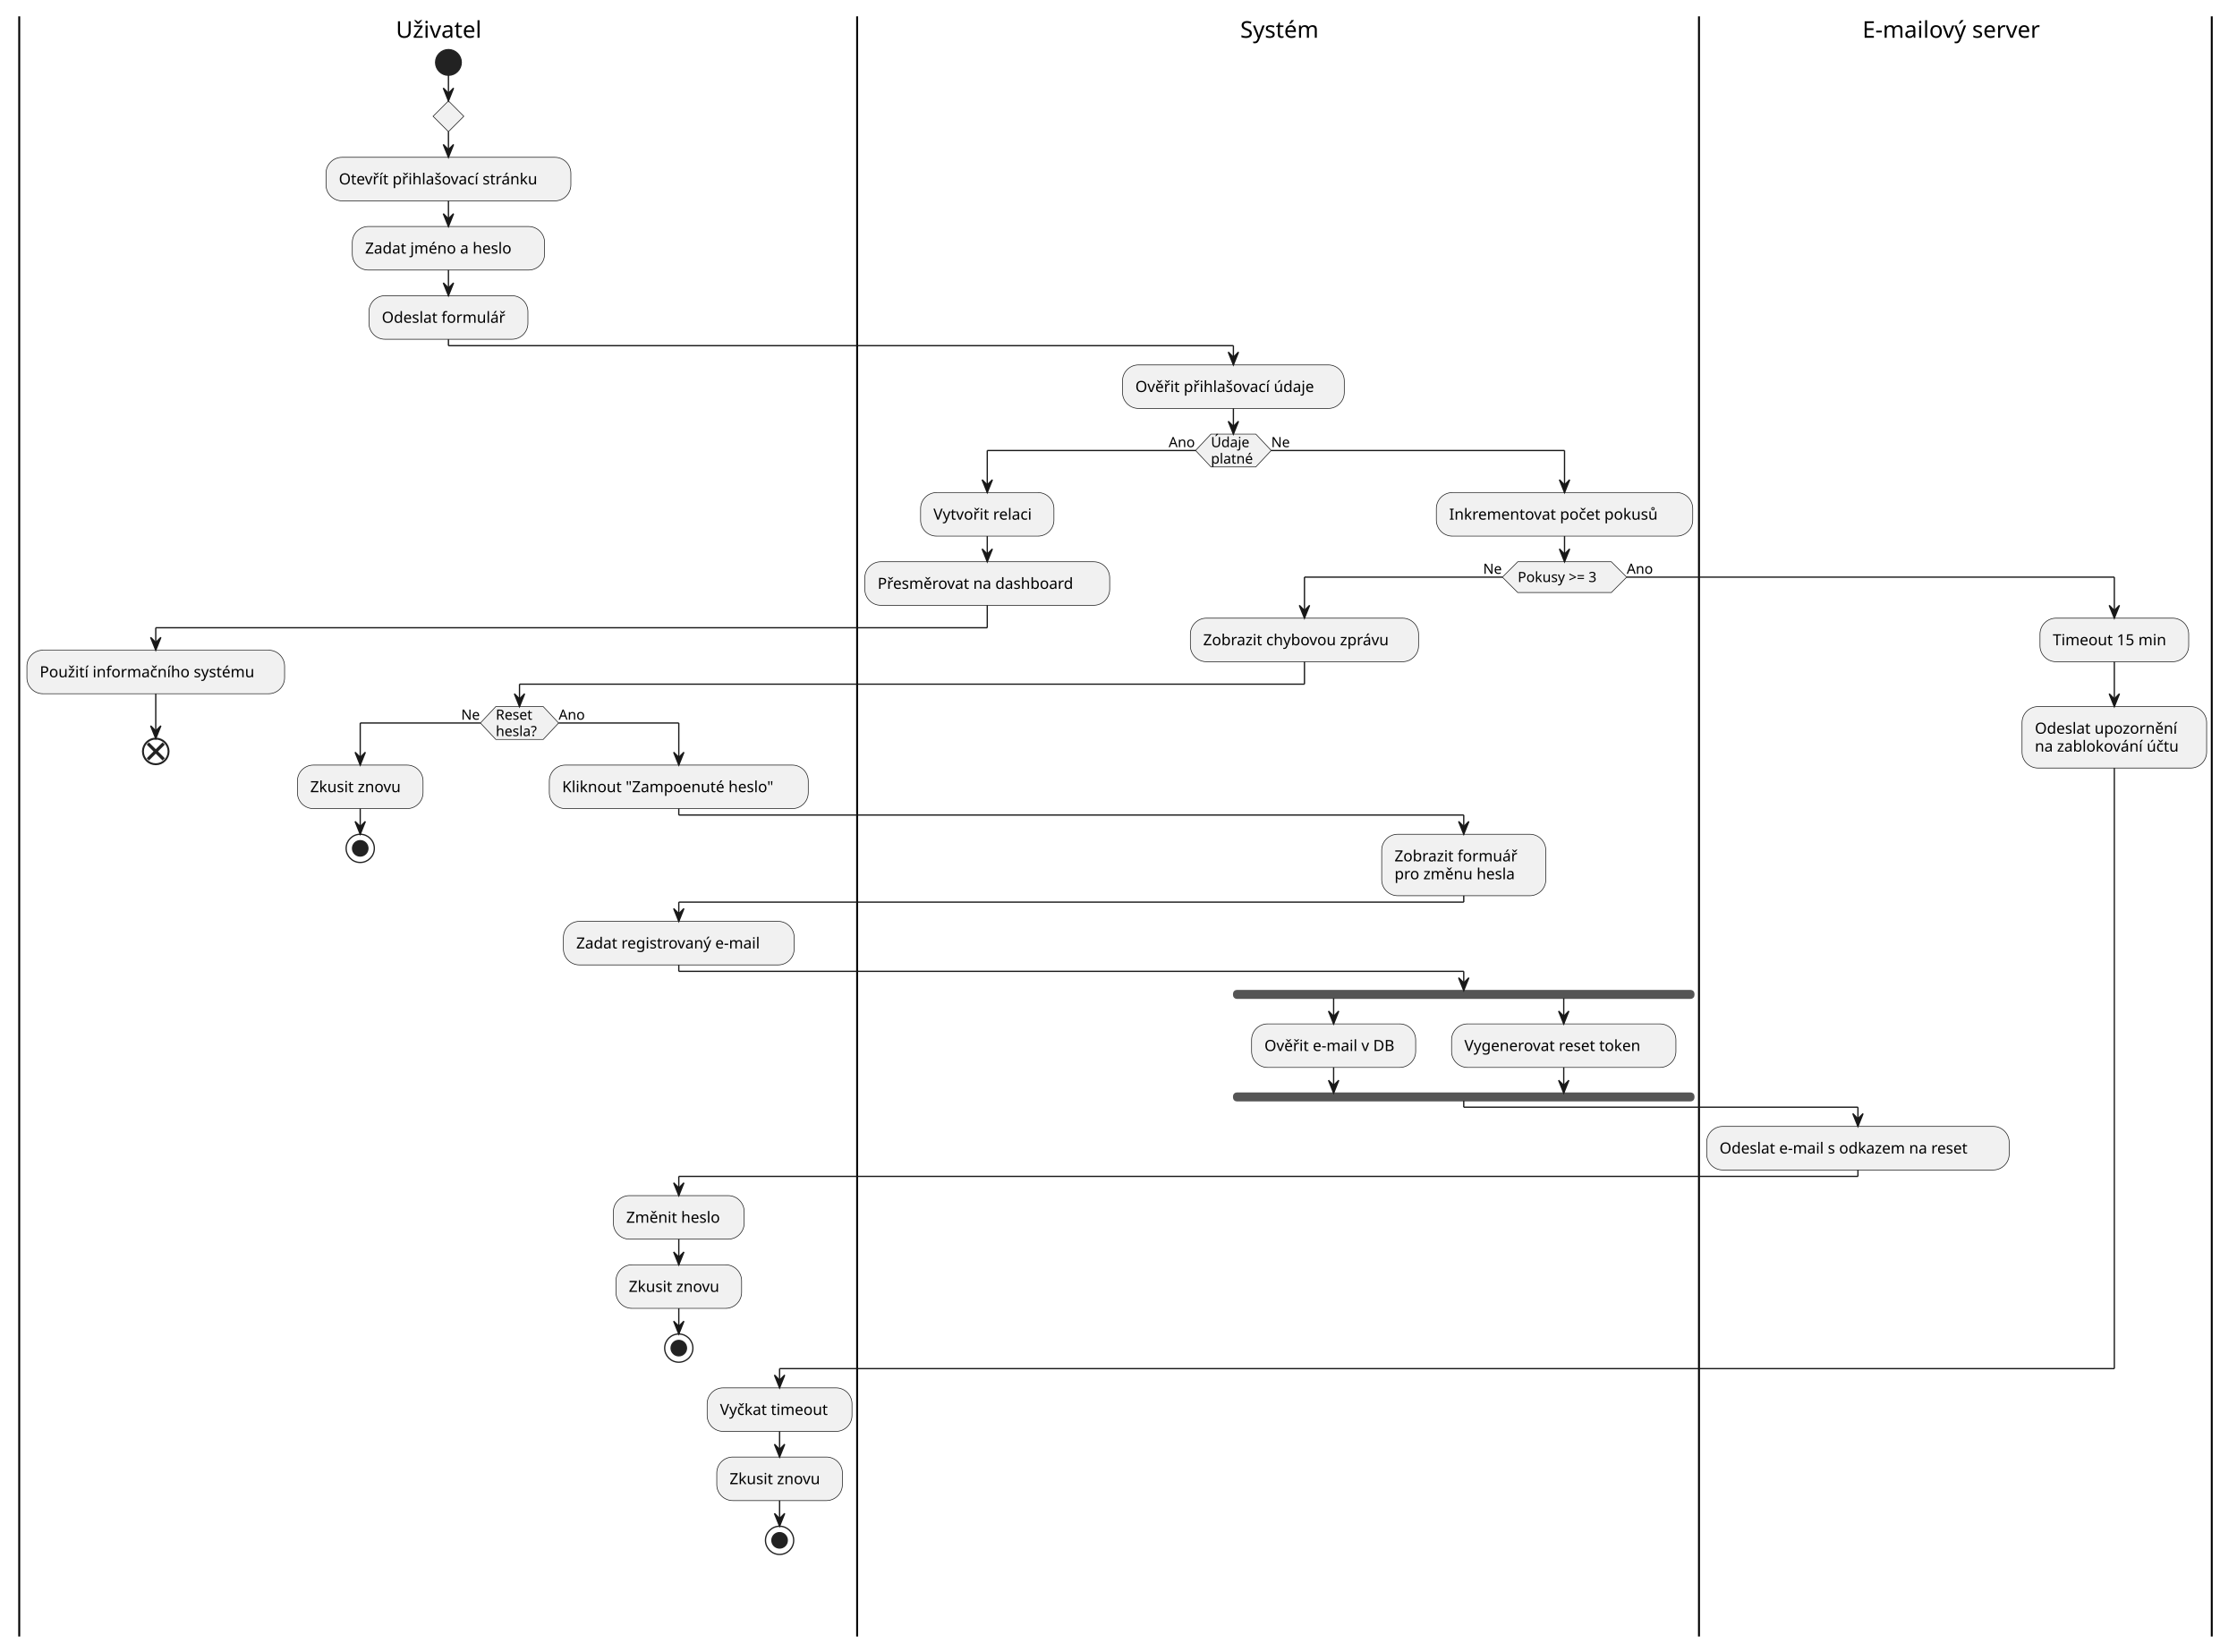
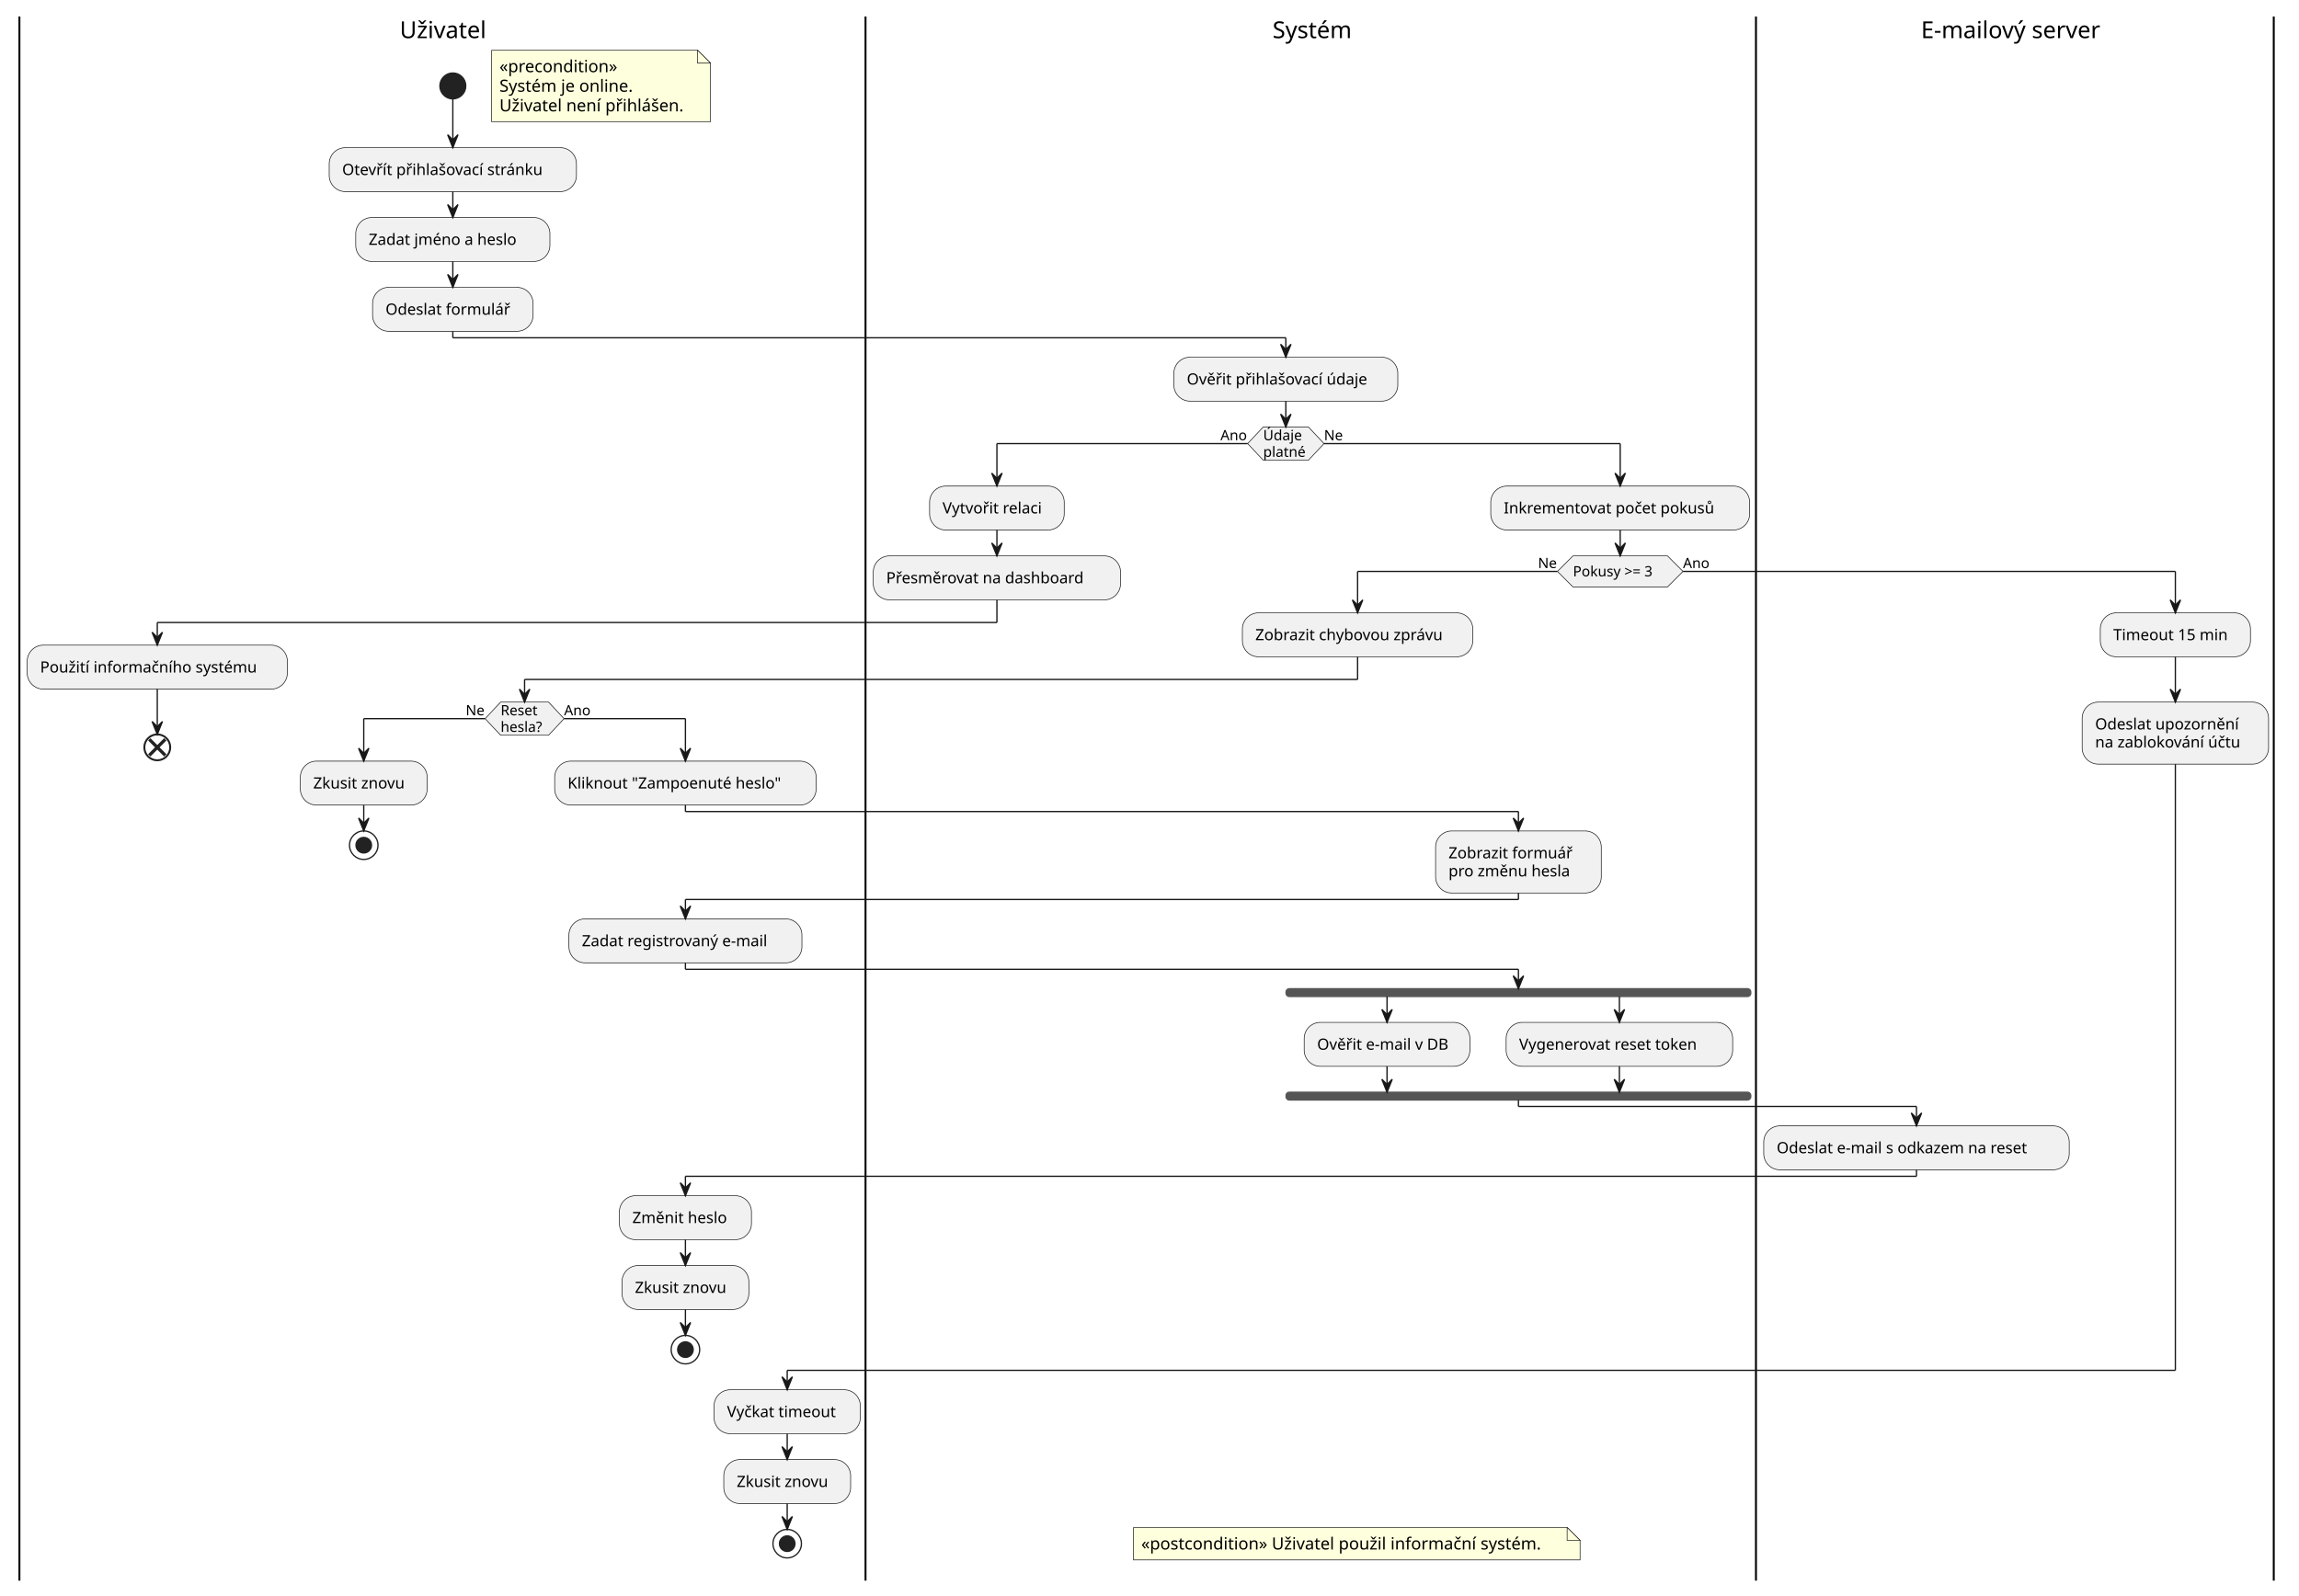
- <svg xmlns="http://www.w3.org/2000/svg" contentStyleType="text/css" height="1288px" preserveAspectRatio="none" style="width:1745px;height:1288px;background:#FFFFFF;" version="1.1" viewBox="0 0 1745 1288" width="1745px" zoomAndPan="magnify">
+ <svg xmlns="http://www.w3.org/2000/svg" contentStyleType="text/css" height="1233px" preserveAspectRatio="none" style="width:1776px;height:1233px;background:#FFFFFF;" version="1.1" viewBox="0 0 1776 1233" width="1776px" zoomAndPan="magnify">
  <defs />
  <g>
-     <rect fill="none" height="20.953" style="stroke:none;stroke-width:1.0;" width="1712.312" x="15" y="12.745" />
-     <ellipse cx="349.812" cy="48.698" fill="#222222" rx="10" ry="10" style="stroke:#222222;stroke-width:1.0;" />
-     <rect fill="#F1F1F1" height="33.969" rx="12.5" ry="12.5" style="stroke:#181818;stroke-width:0.5;" width="191" x="254.312" y="122.698" />
-     <text fill="#000000" font-family="sans-serif" font-size="12" lengthAdjust="spacing" textLength="171" x="264.312" y="143.837">Otevřít přihlašovací stránku</text>
-     <rect fill="#F1F1F1" height="33.969" rx="12.5" ry="12.5" style="stroke:#181818;stroke-width:0.5;" width="150" x="274.812" y="176.667" />
-     <text fill="#000000" font-family="sans-serif" font-size="12" lengthAdjust="spacing" textLength="130" x="284.812" y="197.806">Zadat jméno a heslo</text>
-     <rect fill="#F1F1F1" height="33.969" rx="12.5" ry="12.5" style="stroke:#181818;stroke-width:0.5;" width="124" x="287.812" y="230.636" />
-     <text fill="#000000" font-family="sans-serif" font-size="12" lengthAdjust="spacing" textLength="104" x="297.812" y="251.774">Odeslat formulář</text>
-     <rect fill="#F1F1F1" height="33.969" rx="12.5" ry="12.5" style="stroke:#181818;stroke-width:0.5;" width="201" x="21" y="507.12" />
-     <text fill="#000000" font-family="sans-serif" font-size="12" lengthAdjust="spacing" textLength="181" x="31" y="528.259">Použití informačního systému</text>
-     <ellipse cx="121.5" cy="586.089" fill="none" rx="10" ry="10" style="stroke:#222222;stroke-width:1.5;" />
-     <line style="stroke:#222222;stroke-width:2.5;" x1="115.313" x2="127.687" y1="579.902" y2="592.276" />
-     <line style="stroke:#222222;stroke-width:2.5;" x1="127.687" x2="115.313" y1="579.902" y2="592.276" />
-     <polygon fill="#F1F1F1" points="386.75,551.12,423.75,551.12,435.75,563.925,423.75,576.73,386.75,576.73,374.75,563.925,386.75,551.12" style="stroke:#181818;stroke-width:0.5;" />
-     <text fill="#000000" font-family="sans-serif" font-size="11" lengthAdjust="spacing" textLength="32" x="386.75" y="561.331">Reset</text>
-     <text fill="#000000" font-family="sans-serif" font-size="11" lengthAdjust="spacing" textLength="37" x="386.75" y="574.135">hesla?</text>
-     <text fill="#000000" font-family="sans-serif" font-size="11" lengthAdjust="spacing" textLength="15" x="359.75" y="561.331">Ne</text>
-     <text fill="#000000" font-family="sans-serif" font-size="11" lengthAdjust="spacing" textLength="21" x="435.75" y="561.331">Ano</text>
-     <rect fill="#F1F1F1" height="33.969" rx="12.5" ry="12.5" style="stroke:#181818;stroke-width:0.5;" width="98" x="232" y="596.73" />
-     <text fill="#000000" font-family="sans-serif" font-size="12" lengthAdjust="spacing" textLength="78" x="242" y="617.868">Zkusit znovu</text>
-     <ellipse cx="281" cy="661.698" fill="none" rx="11" ry="11" style="stroke:#222222;stroke-width:1.0;" />
-     <ellipse cx="281" cy="661.698" fill="#222222" rx="6" ry="6" style="stroke:#222222;stroke-width:1.0;" />
-     <rect fill="#F1F1F1" height="33.969" rx="12.5" ry="12.5" style="stroke:#181818;stroke-width:0.5;" width="202" x="428.5" y="596.73" />
-     <text fill="#000000" font-family="sans-serif" font-size="12" lengthAdjust="spacing" textLength="182" x="438.5" y="617.868">Kliknout "Zampoenuté heslo"</text>
-     <rect fill="#F1F1F1" height="33.969" rx="12.5" ry="12.5" style="stroke:#181818;stroke-width:0.5;" width="180" x="439.5" y="718.636" />
-     <text fill="#000000" font-family="sans-serif" font-size="12" lengthAdjust="spacing" textLength="160" x="449.5" y="739.774">Zadat registrovaný e-mail</text>
-     <rect fill="#F1F1F1" height="33.969" rx="12.5" ry="12.5" style="stroke:#181818;stroke-width:0.5;" width="102" x="478.5" y="932.542" />
-     <text fill="#000000" font-family="sans-serif" font-size="12" lengthAdjust="spacing" textLength="82" x="488.5" y="953.681">Změnit heslo</text>
-     <rect fill="#F1F1F1" height="33.969" rx="12.5" ry="12.5" style="stroke:#181818;stroke-width:0.5;" width="98" x="480.5" y="986.511" />
-     <text fill="#000000" font-family="sans-serif" font-size="12" lengthAdjust="spacing" textLength="78" x="490.5" y="1007.649">Zkusit znovu</text>
-     <ellipse cx="529.5" cy="1051.479" fill="none" rx="11" ry="11" style="stroke:#222222;stroke-width:1.0;" />
-     <ellipse cx="529.5" cy="1051.479" fill="#222222" rx="6" ry="6" style="stroke:#222222;stroke-width:1.0;" />
-     <rect fill="#F1F1F1" height="33.969" rx="12.5" ry="12.5" style="stroke:#181818;stroke-width:0.5;" width="113" x="551.625" y="1082.479" />
-     <text fill="#000000" font-family="sans-serif" font-size="12" lengthAdjust="spacing" textLength="93" x="561.625" y="1103.618">Vyčkat timeout</text>
-     <rect fill="#F1F1F1" height="33.969" rx="12.5" ry="12.5" style="stroke:#181818;stroke-width:0.5;" width="98" x="559.125" y="1136.448" />
-     <text fill="#000000" font-family="sans-serif" font-size="12" lengthAdjust="spacing" textLength="78" x="569.125" y="1157.587">Zkusit znovu</text>
-     <ellipse cx="608.125" cy="1201.417" fill="none" rx="11" ry="11" style="stroke:#222222;stroke-width:1.0;" />
-     <ellipse cx="608.125" cy="1201.417" fill="#222222" rx="6" ry="6" style="stroke:#222222;stroke-width:1.0;" />
-     <polygon fill="#F1F1F1" points="349.812,78.698,361.812,90.698,349.812,102.698,337.812,90.698,349.812,78.698" style="stroke:#181818;stroke-width:0.5;" />
-     <line style="stroke:#000000;stroke-width:1.5;" x1="15" x2="15" y1="12.745" y2="1276.417" />
-     <rect fill="#F1F1F1" height="33.969" rx="12.5" ry="12.5" style="stroke:#181818;stroke-width:0.5;" width="173" x="875.625" y="284.604" />
-     <text fill="#000000" font-family="sans-serif" font-size="12" lengthAdjust="spacing" textLength="153" x="885.625" y="305.743">Ověřit přihlašovací údaje</text>
-     <polygon fill="#F1F1F1" points="944.625,338.573,979.625,338.573,991.625,351.378,979.625,364.183,944.625,364.183,932.625,351.378,944.625,338.573" style="stroke:#181818;stroke-width:0.5;" />
-     <text fill="#000000" font-family="sans-serif" font-size="11" lengthAdjust="spacing" textLength="32" x="944.625" y="348.784">Údaje</text>
-     <text fill="#000000" font-family="sans-serif" font-size="11" lengthAdjust="spacing" textLength="35" x="944.625" y="361.588">platné</text>
-     <text fill="#000000" font-family="sans-serif" font-size="11" lengthAdjust="spacing" textLength="21" x="911.625" y="348.784">Ano</text>
-     <text fill="#000000" font-family="sans-serif" font-size="11" lengthAdjust="spacing" textLength="15" x="991.625" y="348.784">Ne</text>
-     <rect fill="#F1F1F1" height="33.969" rx="12.5" ry="12.5" style="stroke:#181818;stroke-width:0.5;" width="104" x="718.125" y="384.183" />
-     <text fill="#000000" font-family="sans-serif" font-size="12" lengthAdjust="spacing" textLength="84" x="728.125" y="405.321">Vytvořit relaci</text>
-     <rect fill="#F1F1F1" height="33.969" rx="12.5" ry="12.5" style="stroke:#181818;stroke-width:0.5;" width="191" x="674.625" y="438.151" />
-     <text fill="#000000" font-family="sans-serif" font-size="12" lengthAdjust="spacing" textLength="171" x="684.625" y="459.29">Přesměrovat na dashboard</text>
-     <rect fill="#F1F1F1" height="33.969" rx="12.5" ry="12.5" style="stroke:#181818;stroke-width:0.5;" width="200" x="1120.438" y="384.183" />
-     <text fill="#000000" font-family="sans-serif" font-size="12" lengthAdjust="spacing" textLength="180" x="1130.438" y="405.321">Inkrementovat počet pokusů</text>
-     <polygon fill="#F1F1F1" points="1183.938,438.151,1256.938,438.151,1268.938,450.151,1256.938,462.151,1183.938,462.151,1171.938,450.151,1183.938,438.151" style="stroke:#181818;stroke-width:0.5;" />
-     <text fill="#000000" font-family="sans-serif" font-size="11" lengthAdjust="spacing" textLength="73" x="1183.938" y="453.959">Pokusy &gt;= 3</text>
-     <text fill="#000000" font-family="sans-serif" font-size="11" lengthAdjust="spacing" textLength="15" x="1156.938" y="447.557">Ne</text>
-     <text fill="#000000" font-family="sans-serif" font-size="11" lengthAdjust="spacing" textLength="21" x="1268.938" y="447.557">Ano</text>
-     <rect fill="#F1F1F1" height="33.969" rx="12.5" ry="12.5" style="stroke:#181818;stroke-width:0.5;" width="178" x="928.562" y="482.151" />
-     <text fill="#000000" font-family="sans-serif" font-size="12" lengthAdjust="spacing" textLength="158" x="938.562" y="503.29">Zobrazit chybovou zprávu</text>
-     <rect fill="#F1F1F1" height="47.938" rx="12.5" ry="12.5" style="stroke:#181818;stroke-width:0.5;" width="128" x="1077.812" y="650.698" />
-     <text fill="#000000" font-family="sans-serif" font-size="12" lengthAdjust="spacing" textLength="104" x="1087.812" y="671.837">Zobrazit formuář</text>
-     <text fill="#000000" font-family="sans-serif" font-size="12" lengthAdjust="spacing" textLength="103" x="1087.812" y="685.806">pro změnu hesla</text>
-     <rect fill="#555555" height="6" rx="2.5" ry="2.5" style="stroke:#555555;stroke-width:1.0;" width="359" x="962.312" y="772.605" />
-     <rect fill="#F1F1F1" height="33.969" rx="12.5" ry="12.5" style="stroke:#181818;stroke-width:0.5;" width="128" x="976.312" y="798.605" />
-     <text fill="#000000" font-family="sans-serif" font-size="12" lengthAdjust="spacing" textLength="108" x="986.312" y="819.743">Ověřit e-mail v DB</text>
-     <rect fill="#F1F1F1" height="33.969" rx="12.5" ry="12.5" style="stroke:#181818;stroke-width:0.5;" width="175" x="1132.312" y="798.605" />
-     <text fill="#000000" font-family="sans-serif" font-size="12" lengthAdjust="spacing" textLength="155" x="1142.312" y="819.743">Vygenerovat reset token</text>
-     <rect fill="#555555" height="6" rx="2.5" ry="2.5" style="stroke:#555555;stroke-width:1.0;" width="359" x="962.312" y="852.573" />
-     <line style="stroke:#000000;stroke-width:1.5;" x1="668.625" x2="668.625" y1="12.745" y2="1276.417" />
-     <rect fill="#F1F1F1" height="33.969" rx="12.5" ry="12.5" style="stroke:#181818;stroke-width:0.5;" width="236" x="1331.312" y="878.573" />
-     <text fill="#000000" font-family="sans-serif" font-size="12" lengthAdjust="spacing" textLength="216" x="1341.312" y="899.712">Odeslat e-mail s odkazem na reset</text>
-     <rect fill="#F1F1F1" height="33.969" rx="12.5" ry="12.5" style="stroke:#181818;stroke-width:0.5;" width="116" x="1591.312" y="482.151" />
-     <text fill="#000000" font-family="sans-serif" font-size="12" lengthAdjust="spacing" textLength="96" x="1601.312" y="503.29">Timeout 15 min</text>
-     <rect fill="#F1F1F1" height="47.938" rx="12.5" ry="12.5" style="stroke:#181818;stroke-width:0.5;" width="144" x="1577.312" y="551.12" />
-     <text fill="#000000" font-family="sans-serif" font-size="12" lengthAdjust="spacing" textLength="121" x="1587.312" y="572.259">Odeslat upozornění</text>
-     <text fill="#000000" font-family="sans-serif" font-size="12" lengthAdjust="spacing" textLength="124" x="1587.312" y="586.227">na zablokování účtu</text>
-     <line style="stroke:#000000;stroke-width:1.5;" x1="1325.312" x2="1325.312" y1="12.745" y2="1276.417" />
-     <line style="stroke:#000000;stroke-width:1.5;" x1="1725.312" x2="1725.312" y1="12.745" y2="1276.417" />
-     <line style="stroke:#181818;stroke-width:1.0;" x1="349.812" x2="349.812" y1="156.667" y2="176.667" />
-     <polygon fill="#181818" points="345.812,166.667,349.812,176.667,353.812,166.667,349.812,170.667" style="stroke:#181818;stroke-width:1.0;" />
-     <line style="stroke:#181818;stroke-width:1.0;" x1="349.812" x2="349.812" y1="210.636" y2="230.636" />
-     <polygon fill="#181818" points="345.812,220.636,349.812,230.636,353.812,220.636,349.812,224.636" style="stroke:#181818;stroke-width:1.0;" />
-     <line style="stroke:#181818;stroke-width:1.0;" x1="121.5" x2="121.5" y1="541.089" y2="576.089" />
-     <polygon fill="#181818" points="117.5,566.089,121.5,576.089,125.5,566.089,121.5,570.089" style="stroke:#181818;stroke-width:1.0;" />
-     <line style="stroke:#181818;stroke-width:1.0;" x1="281" x2="281" y1="630.698" y2="650.698" />
-     <polygon fill="#181818" points="277,640.698,281,650.698,285,640.698,281,644.698" style="stroke:#181818;stroke-width:1.0;" />
-     <line style="stroke:#181818;stroke-width:1.0;" x1="529.5" x2="529.5" y1="966.511" y2="986.511" />
-     <polygon fill="#181818" points="525.5,976.511,529.5,986.511,533.5,976.511,529.5,980.511" style="stroke:#181818;stroke-width:1.0;" />
-     <line style="stroke:#181818;stroke-width:1.0;" x1="529.5" x2="529.5" y1="1020.48" y2="1040.479" />
-     <polygon fill="#181818" points="525.5,1030.479,529.5,1040.479,533.5,1030.479,529.5,1034.479" style="stroke:#181818;stroke-width:1.0;" />
-     <line style="stroke:#181818;stroke-width:1.0;" x1="374.75" x2="281" y1="563.925" y2="563.925" />
-     <line style="stroke:#181818;stroke-width:1.0;" x1="281" x2="281" y1="563.925" y2="596.73" />
-     <polygon fill="#181818" points="277,586.73,281,596.73,285,586.73,281,590.73" style="stroke:#181818;stroke-width:1.0;" />
-     <line style="stroke:#181818;stroke-width:1.0;" x1="435.75" x2="529.5" y1="563.925" y2="563.925" />
-     <line style="stroke:#181818;stroke-width:1.0;" x1="529.5" x2="529.5" y1="563.925" y2="596.73" />
-     <polygon fill="#181818" points="525.5,586.73,529.5,596.73,533.5,586.73,529.5,590.73" style="stroke:#181818;stroke-width:1.0;" />
-     <line style="stroke:#181818;stroke-width:1.0;" x1="608.125" x2="608.125" y1="1116.448" y2="1136.448" />
-     <polygon fill="#181818" points="604.125,1126.448,608.125,1136.448,612.125,1126.448,608.125,1130.448" style="stroke:#181818;stroke-width:1.0;" />
-     <line style="stroke:#181818;stroke-width:1.0;" x1="608.125" x2="608.125" y1="1170.417" y2="1190.417" />
-     <polygon fill="#181818" points="604.125,1180.417,608.125,1190.417,612.125,1180.417,608.125,1184.417" style="stroke:#181818;stroke-width:1.0;" />
-     <line style="stroke:#181818;stroke-width:1.0;" x1="349.812" x2="349.812" y1="102.698" y2="122.698" />
-     <polygon fill="#181818" points="345.812,112.698,349.812,122.698,353.812,112.698,349.812,116.698" style="stroke:#181818;stroke-width:1.0;" />
-     <line style="stroke:#181818;stroke-width:1.0;" x1="349.812" x2="349.812" y1="58.698" y2="78.698" />
-     <polygon fill="#181818" points="345.812,68.698,349.812,78.698,353.812,68.698,349.812,72.698" style="stroke:#181818;stroke-width:1.0;" />
-     <line style="stroke:#181818;stroke-width:1.0;" x1="770.125" x2="770.125" y1="418.151" y2="438.151" />
-     <polygon fill="#181818" points="766.125,428.151,770.125,438.151,774.125,428.151,770.125,432.151" style="stroke:#181818;stroke-width:1.0;" />
-     <line style="stroke:#181818;stroke-width:1.0;" x1="1040.312" x2="1040.312" y1="778.605" y2="798.605" />
-     <polygon fill="#181818" points="1036.312,788.605,1040.312,798.605,1044.312,788.605,1040.312,792.605" style="stroke:#181818;stroke-width:1.0;" />
-     <line style="stroke:#181818;stroke-width:1.0;" x1="1219.812" x2="1219.812" y1="778.605" y2="798.605" />
-     <polygon fill="#181818" points="1215.812,788.605,1219.812,798.605,1223.812,788.605,1219.812,792.605" style="stroke:#181818;stroke-width:1.0;" />
-     <line style="stroke:#181818;stroke-width:1.0;" x1="1040.312" x2="1040.312" y1="832.573" y2="852.573" />
-     <polygon fill="#181818" points="1036.312,842.573,1040.312,852.573,1044.312,842.573,1040.312,846.573" style="stroke:#181818;stroke-width:1.0;" />
-     <line style="stroke:#181818;stroke-width:1.0;" x1="1219.812" x2="1219.812" y1="832.573" y2="852.573" />
-     <polygon fill="#181818" points="1215.812,842.573,1219.812,852.573,1223.812,842.573,1219.812,846.573" style="stroke:#181818;stroke-width:1.0;" />
-     <line style="stroke:#181818;stroke-width:1.0;" x1="1171.938" x2="1017.562" y1="450.151" y2="450.151" />
-     <line style="stroke:#181818;stroke-width:1.0;" x1="1017.562" x2="1017.562" y1="450.151" y2="482.151" />
-     <polygon fill="#181818" points="1013.562,472.151,1017.562,482.151,1021.562,472.151,1017.562,476.151" style="stroke:#181818;stroke-width:1.0;" />
-     <line style="stroke:#181818;stroke-width:1.0;" x1="1220.438" x2="1220.438" y1="418.151" y2="438.151" />
-     <polygon fill="#181818" points="1216.438,428.151,1220.438,438.151,1224.438,428.151,1220.438,432.151" style="stroke:#181818;stroke-width:1.0;" />
-     <line style="stroke:#181818;stroke-width:1.0;" x1="932.625" x2="770.125" y1="351.378" y2="351.378" />
-     <line style="stroke:#181818;stroke-width:1.0;" x1="770.125" x2="770.125" y1="351.378" y2="384.183" />
-     <polygon fill="#181818" points="766.125,374.183,770.125,384.183,774.125,374.183,770.125,378.183" style="stroke:#181818;stroke-width:1.0;" />
-     <line style="stroke:#181818;stroke-width:1.0;" x1="991.625" x2="1220.438" y1="351.378" y2="351.378" />
-     <line style="stroke:#181818;stroke-width:1.0;" x1="1220.438" x2="1220.438" y1="351.378" y2="384.183" />
-     <polygon fill="#181818" points="1216.438,374.183,1220.438,384.183,1224.438,374.183,1220.438,378.183" style="stroke:#181818;stroke-width:1.0;" />
-     <line style="stroke:#181818;stroke-width:1.0;" x1="962.125" x2="962.125" y1="318.573" y2="338.573" />
-     <polygon fill="#181818" points="958.125,328.573,962.125,338.573,966.125,328.573,962.125,332.573" style="stroke:#181818;stroke-width:1.0;" />
-     <line style="stroke:#181818;stroke-width:1.0;" x1="1649.312" x2="1649.312" y1="516.12" y2="551.12" />
-     <polygon fill="#181818" points="1645.312,541.12,1649.312,551.12,1653.312,541.12,1649.312,545.12" style="stroke:#181818;stroke-width:1.0;" />
-     <line style="stroke:#181818;stroke-width:1.0;" x1="349.812" x2="349.812" y1="264.604" y2="269.604" />
-     <line style="stroke:#181818;stroke-width:1.0;" x1="349.812" x2="962.125" y1="269.604" y2="269.604" />
-     <line style="stroke:#181818;stroke-width:1.0;" x1="962.125" x2="962.125" y1="269.604" y2="284.604" />
-     <polygon fill="#181818" points="958.125,274.604,962.125,284.604,966.125,274.604,962.125,278.604" style="stroke:#181818;stroke-width:1.0;" />
-     <line style="stroke:#181818;stroke-width:1.0;" x1="770.125" x2="770.125" y1="472.12" y2="489.62" />
-     <line style="stroke:#181818;stroke-width:1.0;" x1="770.125" x2="121.5" y1="489.62" y2="489.62" />
-     <line style="stroke:#181818;stroke-width:1.0;" x1="121.5" x2="121.5" y1="489.62" y2="507.12" />
-     <polygon fill="#181818" points="117.5,497.12,121.5,507.12,125.5,497.12,121.5,501.12" style="stroke:#181818;stroke-width:1.0;" />
-     <line style="stroke:#181818;stroke-width:1.0;" x1="529.5" x2="529.5" y1="630.698" y2="635.698" />
-     <line style="stroke:#181818;stroke-width:1.0;" x1="529.5" x2="1141.812" y1="635.698" y2="635.698" />
-     <line style="stroke:#181818;stroke-width:1.0;" x1="1141.812" x2="1141.812" y1="635.698" y2="650.698" />
-     <polygon fill="#181818" points="1137.812,640.698,1141.812,650.698,1145.812,640.698,1141.812,644.698" style="stroke:#181818;stroke-width:1.0;" />
-     <line style="stroke:#181818;stroke-width:1.0;" x1="1141.812" x2="1141.812" y1="698.636" y2="703.636" />
-     <line style="stroke:#181818;stroke-width:1.0;" x1="1141.812" x2="529.5" y1="703.636" y2="703.636" />
-     <line style="stroke:#181818;stroke-width:1.0;" x1="529.5" x2="529.5" y1="703.636" y2="718.636" />
-     <polygon fill="#181818" points="525.5,708.636,529.5,718.636,533.5,708.636,529.5,712.636" style="stroke:#181818;stroke-width:1.0;" />
-     <line style="stroke:#181818;stroke-width:1.0;" x1="529.5" x2="529.5" y1="752.605" y2="757.605" />
-     <line style="stroke:#181818;stroke-width:1.0;" x1="529.5" x2="1141.812" y1="757.605" y2="757.605" />
-     <line style="stroke:#181818;stroke-width:1.0;" x1="1141.812" x2="1141.812" y1="757.605" y2="772.605" />
-     <polygon fill="#181818" points="1137.812,762.605,1141.812,772.605,1145.812,762.605,1141.812,766.605" style="stroke:#181818;stroke-width:1.0;" />
-     <line style="stroke:#181818;stroke-width:1.0;" x1="1141.812" x2="1141.812" y1="858.573" y2="863.573" />
-     <line style="stroke:#181818;stroke-width:1.0;" x1="1141.812" x2="1449.312" y1="863.573" y2="863.573" />
-     <line style="stroke:#181818;stroke-width:1.0;" x1="1449.312" x2="1449.312" y1="863.573" y2="878.573" />
-     <polygon fill="#181818" points="1445.312,868.573,1449.312,878.573,1453.312,868.573,1449.312,872.573" style="stroke:#181818;stroke-width:1.0;" />
-     <line style="stroke:#181818;stroke-width:1.0;" x1="1449.312" x2="1449.312" y1="912.542" y2="917.542" />
-     <line style="stroke:#181818;stroke-width:1.0;" x1="1449.312" x2="529.5" y1="917.542" y2="917.542" />
-     <line style="stroke:#181818;stroke-width:1.0;" x1="529.5" x2="529.5" y1="917.542" y2="932.542" />
-     <polygon fill="#181818" points="525.5,922.542,529.5,932.542,533.5,922.542,529.5,926.542" style="stroke:#181818;stroke-width:1.0;" />
-     <line style="stroke:#181818;stroke-width:1.0;" x1="1017.562" x2="1017.562" y1="516.12" y2="533.62" />
-     <line style="stroke:#181818;stroke-width:1.0;" x1="1017.562" x2="405.25" y1="533.62" y2="533.62" />
-     <line style="stroke:#181818;stroke-width:1.0;" x1="405.25" x2="405.25" y1="533.62" y2="551.12" />
-     <polygon fill="#181818" points="401.25,541.12,405.25,551.12,409.25,541.12,405.25,545.12" style="stroke:#181818;stroke-width:1.0;" />
-     <line style="stroke:#181818;stroke-width:1.0;" x1="1268.938" x2="1649.312" y1="450.151" y2="450.151" />
-     <line style="stroke:#181818;stroke-width:1.0;" x1="1649.312" x2="1649.312" y1="450.151" y2="482.151" />
-     <polygon fill="#181818" points="1645.312,472.151,1649.312,482.151,1653.312,472.151,1649.312,476.151" style="stroke:#181818;stroke-width:1.0;" />
-     <line style="stroke:#181818;stroke-width:1.0;" x1="1649.312" x2="1649.312" y1="599.058" y2="1067.479" />
-     <line style="stroke:#181818;stroke-width:1.0;" x1="1649.312" x2="608.125" y1="1067.479" y2="1067.479" />
-     <line style="stroke:#181818;stroke-width:1.0;" x1="608.125" x2="608.125" y1="1067.479" y2="1082.479" />
-     <polygon fill="#181818" points="604.125,1072.479,608.125,1082.479,612.125,1072.479,608.125,1076.479" style="stroke:#181818;stroke-width:1.0;" />
+     <rect fill="none" height="20.953" style="stroke:none;stroke-width:1.0;" width="1743.5" x="15" y="12.745" />
+     <path d="M379.812,38.698 L379.812,94.097 L548.812,94.097 L548.812,48.698 L538.812,38.698 L379.812,38.698 " fill="#FEFFDD" style="stroke:#181818;stroke-width:0.5;" />
+     <path d="M538.812,38.698 L538.812,48.698 L548.812,48.698 L538.812,38.698 " fill="#FEFFDD" style="stroke:#181818;stroke-width:0.5;" />
+     <text fill="#000000" font-family="sans-serif" font-size="13" lengthAdjust="spacing" textLength="95" x="385.812" y="55.765">«precondition»</text>
+     <text fill="#000000" font-family="sans-serif" font-size="13" lengthAdjust="spacing" textLength="110" x="385.812" y="70.898">Systém je online.</text>
+     <text fill="#000000" font-family="sans-serif" font-size="13" lengthAdjust="spacing" textLength="148" x="385.812" y="86.031">Uživatel není přihlášen.</text>
+     <ellipse cx="349.812" cy="66.397" fill="#222222" rx="10" ry="10" style="stroke:#222222;stroke-width:1.0;" />
+     <rect fill="#F1F1F1" height="33.969" rx="12.5" ry="12.5" style="stroke:#181818;stroke-width:0.5;" width="191" x="254.312" y="114.097" />
+     <text fill="#000000" font-family="sans-serif" font-size="12" lengthAdjust="spacing" textLength="171" x="264.312" y="135.235">Otevřít přihlašovací stránku</text>
+     <rect fill="#F1F1F1" height="33.969" rx="12.5" ry="12.5" style="stroke:#181818;stroke-width:0.5;" width="150" x="274.812" y="168.065" />
+     <text fill="#000000" font-family="sans-serif" font-size="12" lengthAdjust="spacing" textLength="130" x="284.812" y="189.204">Zadat jméno a heslo</text>
+     <rect fill="#F1F1F1" height="33.969" rx="12.5" ry="12.5" style="stroke:#181818;stroke-width:0.5;" width="124" x="287.812" y="222.034" />
+     <text fill="#000000" font-family="sans-serif" font-size="12" lengthAdjust="spacing" textLength="104" x="297.812" y="243.173">Odeslat formulář</text>
+     <rect fill="#F1F1F1" height="33.969" rx="12.5" ry="12.5" style="stroke:#181818;stroke-width:0.5;" width="201" x="21" y="498.519" />
+     <text fill="#000000" font-family="sans-serif" font-size="12" lengthAdjust="spacing" textLength="181" x="31" y="519.657">Použití informačního systému</text>
+     <ellipse cx="121.5" cy="577.487" fill="none" rx="10" ry="10" style="stroke:#222222;stroke-width:1.5;" />
+     <line style="stroke:#222222;stroke-width:2.5;" x1="115.313" x2="127.687" y1="571.3" y2="583.674" />
+     <line style="stroke:#222222;stroke-width:2.5;" x1="127.687" x2="115.313" y1="571.3" y2="583.674" />
+     <polygon fill="#F1F1F1" points="386.75,542.519,423.75,542.519,435.75,555.323,423.75,568.128,386.75,568.128,374.75,555.323,386.75,542.519" style="stroke:#181818;stroke-width:0.5;" />
+     <text fill="#000000" font-family="sans-serif" font-size="11" lengthAdjust="spacing" textLength="32" x="386.75" y="552.729">Reset</text>
+     <text fill="#000000" font-family="sans-serif" font-size="11" lengthAdjust="spacing" textLength="37" x="386.75" y="565.534">hesla?</text>
+     <text fill="#000000" font-family="sans-serif" font-size="11" lengthAdjust="spacing" textLength="15" x="359.75" y="552.729">Ne</text>
+     <text fill="#000000" font-family="sans-serif" font-size="11" lengthAdjust="spacing" textLength="21" x="435.75" y="552.729">Ano</text>
+     <rect fill="#F1F1F1" height="33.969" rx="12.5" ry="12.5" style="stroke:#181818;stroke-width:0.5;" width="98" x="232" y="588.128" />
+     <text fill="#000000" font-family="sans-serif" font-size="12" lengthAdjust="spacing" textLength="78" x="242" y="609.267">Zkusit znovu</text>
+     <ellipse cx="281" cy="653.097" fill="none" rx="11" ry="11" style="stroke:#222222;stroke-width:1.0;" />
+     <ellipse cx="281" cy="653.097" fill="#222222" rx="6" ry="6" style="stroke:#222222;stroke-width:1.0;" />
+     <rect fill="#F1F1F1" height="33.969" rx="12.5" ry="12.5" style="stroke:#181818;stroke-width:0.5;" width="202" x="428.5" y="588.128" />
+     <text fill="#000000" font-family="sans-serif" font-size="12" lengthAdjust="spacing" textLength="182" x="438.5" y="609.267">Kliknout "Zampoenuté heslo"</text>
+     <rect fill="#F1F1F1" height="33.969" rx="12.5" ry="12.5" style="stroke:#181818;stroke-width:0.5;" width="180" x="439.5" y="710.034" />
+     <text fill="#000000" font-family="sans-serif" font-size="12" lengthAdjust="spacing" textLength="160" x="449.5" y="731.173">Zadat registrovaný e-mail</text>
+     <rect fill="#F1F1F1" height="33.969" rx="12.5" ry="12.5" style="stroke:#181818;stroke-width:0.5;" width="102" x="478.5" y="923.94" />
+     <text fill="#000000" font-family="sans-serif" font-size="12" lengthAdjust="spacing" textLength="82" x="488.5" y="945.079">Změnit heslo</text>
+     <rect fill="#F1F1F1" height="33.969" rx="12.5" ry="12.5" style="stroke:#181818;stroke-width:0.5;" width="98" x="480.5" y="977.909" />
+     <text fill="#000000" font-family="sans-serif" font-size="12" lengthAdjust="spacing" textLength="78" x="490.5" y="999.048">Zkusit znovu</text>
+     <ellipse cx="529.5" cy="1042.878" fill="none" rx="11" ry="11" style="stroke:#222222;stroke-width:1.0;" />
+     <ellipse cx="529.5" cy="1042.878" fill="#222222" rx="6" ry="6" style="stroke:#222222;stroke-width:1.0;" />
+     <rect fill="#F1F1F1" height="33.969" rx="12.5" ry="12.5" style="stroke:#181818;stroke-width:0.5;" width="113" x="551.625" y="1073.878" />
+     <text fill="#000000" font-family="sans-serif" font-size="12" lengthAdjust="spacing" textLength="93" x="561.625" y="1095.017">Vyčkat timeout</text>
+     <rect fill="#F1F1F1" height="33.969" rx="12.5" ry="12.5" style="stroke:#181818;stroke-width:0.5;" width="98" x="559.125" y="1127.847" />
+     <text fill="#000000" font-family="sans-serif" font-size="12" lengthAdjust="spacing" textLength="78" x="569.125" y="1148.985">Zkusit znovu</text>
+     <ellipse cx="608.125" cy="1192.815" fill="none" rx="11" ry="11" style="stroke:#222222;stroke-width:1.0;" />
+     <ellipse cx="608.125" cy="1192.815" fill="#222222" rx="6" ry="6" style="stroke:#222222;stroke-width:1.0;" />
+     <line style="stroke:#000000;stroke-width:1.5;" x1="15" x2="15" y1="12.745" y2="1221.382" />
+     <rect fill="#F1F1F1" height="33.969" rx="12.5" ry="12.5" style="stroke:#181818;stroke-width:0.5;" width="173" x="906.812" y="276.003" />
+     <text fill="#000000" font-family="sans-serif" font-size="12" lengthAdjust="spacing" textLength="153" x="916.812" y="297.142">Ověřit přihlašovací údaje</text>
+     <polygon fill="#F1F1F1" points="975.812,329.972,1010.812,329.972,1022.812,342.776,1010.812,355.581,975.812,355.581,963.812,342.776,975.812,329.972" style="stroke:#181818;stroke-width:0.5;" />
+     <text fill="#000000" font-family="sans-serif" font-size="11" lengthAdjust="spacing" textLength="32" x="975.812" y="340.182">Údaje</text>
+     <text fill="#000000" font-family="sans-serif" font-size="11" lengthAdjust="spacing" textLength="35" x="975.812" y="352.987">platné</text>
+     <text fill="#000000" font-family="sans-serif" font-size="11" lengthAdjust="spacing" textLength="21" x="942.812" y="340.182">Ano</text>
+     <text fill="#000000" font-family="sans-serif" font-size="11" lengthAdjust="spacing" textLength="15" x="1022.812" y="340.182">Ne</text>
+     <rect fill="#F1F1F1" height="33.969" rx="12.5" ry="12.5" style="stroke:#181818;stroke-width:0.5;" width="104" x="718.125" y="375.581" />
+     <text fill="#000000" font-family="sans-serif" font-size="12" lengthAdjust="spacing" textLength="84" x="728.125" y="396.72">Vytvořit relaci</text>
+     <rect fill="#F1F1F1" height="33.969" rx="12.5" ry="12.5" style="stroke:#181818;stroke-width:0.5;" width="191" x="674.625" y="429.55" />
+     <text fill="#000000" font-family="sans-serif" font-size="12" lengthAdjust="spacing" textLength="171" x="684.625" y="450.688">Přesměrovat na dashboard</text>
+     <rect fill="#F1F1F1" height="33.969" rx="12.5" ry="12.5" style="stroke:#181818;stroke-width:0.5;" width="200" x="1151.625" y="375.581" />
+     <text fill="#000000" font-family="sans-serif" font-size="12" lengthAdjust="spacing" textLength="180" x="1161.625" y="396.72">Inkrementovat počet pokusů</text>
+     <polygon fill="#F1F1F1" points="1215.125,429.55,1288.125,429.55,1300.125,441.55,1288.125,453.55,1215.125,453.55,1203.125,441.55,1215.125,429.55" style="stroke:#181818;stroke-width:0.5;" />
+     <text fill="#000000" font-family="sans-serif" font-size="11" lengthAdjust="spacing" textLength="73" x="1215.125" y="445.358">Pokusy &gt;= 3</text>
+     <text fill="#000000" font-family="sans-serif" font-size="11" lengthAdjust="spacing" textLength="15" x="1188.125" y="438.956">Ne</text>
+     <text fill="#000000" font-family="sans-serif" font-size="11" lengthAdjust="spacing" textLength="21" x="1300.125" y="438.956">Ano</text>
+     <rect fill="#F1F1F1" height="33.969" rx="12.5" ry="12.5" style="stroke:#181818;stroke-width:0.5;" width="178" x="959.75" y="473.55" />
+     <text fill="#000000" font-family="sans-serif" font-size="12" lengthAdjust="spacing" textLength="158" x="969.75" y="494.688">Zobrazit chybovou zprávu</text>
+     <rect fill="#F1F1F1" height="47.938" rx="12.5" ry="12.5" style="stroke:#181818;stroke-width:0.5;" width="128" x="1109" y="642.097" />
+     <text fill="#000000" font-family="sans-serif" font-size="12" lengthAdjust="spacing" textLength="104" x="1119" y="663.235">Zobrazit formuář</text>
+     <text fill="#000000" font-family="sans-serif" font-size="12" lengthAdjust="spacing" textLength="103" x="1119" y="677.204">pro změnu hesla</text>
+     <rect fill="#555555" height="6" rx="2.5" ry="2.5" style="stroke:#555555;stroke-width:1.0;" width="359" x="993.5" y="764.003" />
+     <rect fill="#F1F1F1" height="33.969" rx="12.5" ry="12.5" style="stroke:#181818;stroke-width:0.5;" width="128" x="1007.5" y="790.003" />
+     <text fill="#000000" font-family="sans-serif" font-size="12" lengthAdjust="spacing" textLength="108" x="1017.5" y="811.142">Ověřit e-mail v DB</text>
+     <rect fill="#F1F1F1" height="33.969" rx="12.5" ry="12.5" style="stroke:#181818;stroke-width:0.5;" width="175" x="1163.5" y="790.003" />
+     <text fill="#000000" font-family="sans-serif" font-size="12" lengthAdjust="spacing" textLength="155" x="1173.5" y="811.142">Vygenerovat reset token</text>
+     <rect fill="#555555" height="6" rx="2.5" ry="2.5" style="stroke:#555555;stroke-width:1.0;" width="359" x="993.5" y="843.972" />
+     <path d="M875.625,1180.249 L875.625,1205.382 L1220.625,1205.382 L1220.625,1190.249 L1210.625,1180.249 L875.625,1180.249 " fill="#FEFFDD" style="stroke:#181818;stroke-width:0.5;" />
+     <path d="M1210.625,1180.249 L1210.625,1190.249 L1220.625,1190.249 L1210.625,1180.249 " fill="#FEFFDD" style="stroke:#181818;stroke-width:0.5;" />
+     <text fill="#000000" font-family="sans-serif" font-size="13" lengthAdjust="spacing" textLength="324" x="881.625" y="1197.316">«postcondition» Uživatel použil informační systém.</text>
+     <line style="stroke:#000000;stroke-width:1.5;" x1="668.625" x2="668.625" y1="12.745" y2="1221.382" />
+     <rect fill="#F1F1F1" height="33.969" rx="12.5" ry="12.5" style="stroke:#181818;stroke-width:0.5;" width="236" x="1362.5" y="869.972" />
+     <text fill="#000000" font-family="sans-serif" font-size="12" lengthAdjust="spacing" textLength="216" x="1372.5" y="891.11">Odeslat e-mail s odkazem na reset</text>
+     <rect fill="#F1F1F1" height="33.969" rx="12.5" ry="12.5" style="stroke:#181818;stroke-width:0.5;" width="116" x="1622.5" y="473.55" />
+     <text fill="#000000" font-family="sans-serif" font-size="12" lengthAdjust="spacing" textLength="96" x="1632.5" y="494.688">Timeout 15 min</text>
+     <rect fill="#F1F1F1" height="47.938" rx="12.5" ry="12.5" style="stroke:#181818;stroke-width:0.5;" width="144" x="1608.5" y="542.519" />
+     <text fill="#000000" font-family="sans-serif" font-size="12" lengthAdjust="spacing" textLength="121" x="1618.5" y="563.657">Odeslat upozornění</text>
+     <text fill="#000000" font-family="sans-serif" font-size="12" lengthAdjust="spacing" textLength="124" x="1618.5" y="577.626">na zablokování účtu</text>
+     <line style="stroke:#000000;stroke-width:1.5;" x1="1356.5" x2="1356.5" y1="12.745" y2="1221.382" />
+     <line style="stroke:#000000;stroke-width:1.5;" x1="1756.5" x2="1756.5" y1="12.745" y2="1221.382" />
+     <line style="stroke:#181818;stroke-width:1.0;" x1="349.812" x2="349.812" y1="76.397" y2="114.097" />
+     <polygon fill="#181818" points="345.812,104.097,349.812,114.097,353.812,104.097,349.812,108.097" style="stroke:#181818;stroke-width:1.0;" />
+     <line style="stroke:#181818;stroke-width:1.0;" x1="349.812" x2="349.812" y1="148.065" y2="168.065" />
+     <polygon fill="#181818" points="345.812,158.065,349.812,168.065,353.812,158.065,349.812,162.065" style="stroke:#181818;stroke-width:1.0;" />
+     <line style="stroke:#181818;stroke-width:1.0;" x1="349.812" x2="349.812" y1="202.034" y2="222.034" />
+     <polygon fill="#181818" points="345.812,212.034,349.812,222.034,353.812,212.034,349.812,216.034" style="stroke:#181818;stroke-width:1.0;" />
+     <line style="stroke:#181818;stroke-width:1.0;" x1="121.5" x2="121.5" y1="532.487" y2="567.487" />
+     <polygon fill="#181818" points="117.5,557.487,121.5,567.487,125.5,557.487,121.5,561.487" style="stroke:#181818;stroke-width:1.0;" />
+     <line style="stroke:#181818;stroke-width:1.0;" x1="281" x2="281" y1="622.097" y2="642.097" />
+     <polygon fill="#181818" points="277,632.097,281,642.097,285,632.097,281,636.097" style="stroke:#181818;stroke-width:1.0;" />
+     <line style="stroke:#181818;stroke-width:1.0;" x1="529.5" x2="529.5" y1="957.909" y2="977.909" />
+     <polygon fill="#181818" points="525.5,967.909,529.5,977.909,533.5,967.909,529.5,971.909" style="stroke:#181818;stroke-width:1.0;" />
+     <line style="stroke:#181818;stroke-width:1.0;" x1="529.5" x2="529.5" y1="1011.878" y2="1031.878" />
+     <polygon fill="#181818" points="525.5,1021.878,529.5,1031.878,533.5,1021.878,529.5,1025.878" style="stroke:#181818;stroke-width:1.0;" />
+     <line style="stroke:#181818;stroke-width:1.0;" x1="374.75" x2="281" y1="555.323" y2="555.323" />
+     <line style="stroke:#181818;stroke-width:1.0;" x1="281" x2="281" y1="555.323" y2="588.128" />
+     <polygon fill="#181818" points="277,578.128,281,588.128,285,578.128,281,582.128" style="stroke:#181818;stroke-width:1.0;" />
+     <line style="stroke:#181818;stroke-width:1.0;" x1="435.75" x2="529.5" y1="555.323" y2="555.323" />
+     <line style="stroke:#181818;stroke-width:1.0;" x1="529.5" x2="529.5" y1="555.323" y2="588.128" />
+     <polygon fill="#181818" points="525.5,578.128,529.5,588.128,533.5,578.128,529.5,582.128" style="stroke:#181818;stroke-width:1.0;" />
+     <line style="stroke:#181818;stroke-width:1.0;" x1="608.125" x2="608.125" y1="1107.847" y2="1127.847" />
+     <polygon fill="#181818" points="604.125,1117.847,608.125,1127.847,612.125,1117.847,608.125,1121.847" style="stroke:#181818;stroke-width:1.0;" />
+     <line style="stroke:#181818;stroke-width:1.0;" x1="608.125" x2="608.125" y1="1161.815" y2="1181.815" />
+     <polygon fill="#181818" points="604.125,1171.815,608.125,1181.815,612.125,1171.815,608.125,1175.815" style="stroke:#181818;stroke-width:1.0;" />
+     <line style="stroke:#181818;stroke-width:1.0;" x1="770.125" x2="770.125" y1="409.55" y2="429.55" />
+     <polygon fill="#181818" points="766.125,419.55,770.125,429.55,774.125,419.55,770.125,423.55" style="stroke:#181818;stroke-width:1.0;" />
+     <line style="stroke:#181818;stroke-width:1.0;" x1="1071.5" x2="1071.5" y1="770.003" y2="790.003" />
+     <polygon fill="#181818" points="1067.5,780.003,1071.5,790.003,1075.5,780.003,1071.5,784.003" style="stroke:#181818;stroke-width:1.0;" />
+     <line style="stroke:#181818;stroke-width:1.0;" x1="1251" x2="1251" y1="770.003" y2="790.003" />
+     <polygon fill="#181818" points="1247,780.003,1251,790.003,1255,780.003,1251,784.003" style="stroke:#181818;stroke-width:1.0;" />
+     <line style="stroke:#181818;stroke-width:1.0;" x1="1071.5" x2="1071.5" y1="823.972" y2="843.972" />
+     <polygon fill="#181818" points="1067.5,833.972,1071.5,843.972,1075.5,833.972,1071.5,837.972" style="stroke:#181818;stroke-width:1.0;" />
+     <line style="stroke:#181818;stroke-width:1.0;" x1="1251" x2="1251" y1="823.972" y2="843.972" />
+     <polygon fill="#181818" points="1247,833.972,1251,843.972,1255,833.972,1251,837.972" style="stroke:#181818;stroke-width:1.0;" />
+     <line style="stroke:#181818;stroke-width:1.0;" x1="1203.125" x2="1048.75" y1="441.55" y2="441.55" />
+     <line style="stroke:#181818;stroke-width:1.0;" x1="1048.75" x2="1048.75" y1="441.55" y2="473.55" />
+     <polygon fill="#181818" points="1044.75,463.55,1048.75,473.55,1052.75,463.55,1048.75,467.55" style="stroke:#181818;stroke-width:1.0;" />
+     <line style="stroke:#181818;stroke-width:1.0;" x1="1251.625" x2="1251.625" y1="409.55" y2="429.55" />
+     <polygon fill="#181818" points="1247.625,419.55,1251.625,429.55,1255.625,419.55,1251.625,423.55" style="stroke:#181818;stroke-width:1.0;" />
+     <line style="stroke:#181818;stroke-width:1.0;" x1="963.812" x2="770.125" y1="342.776" y2="342.776" />
+     <line style="stroke:#181818;stroke-width:1.0;" x1="770.125" x2="770.125" y1="342.776" y2="375.581" />
+     <polygon fill="#181818" points="766.125,365.581,770.125,375.581,774.125,365.581,770.125,369.581" style="stroke:#181818;stroke-width:1.0;" />
+     <line style="stroke:#181818;stroke-width:1.0;" x1="1022.812" x2="1251.625" y1="342.776" y2="342.776" />
+     <line style="stroke:#181818;stroke-width:1.0;" x1="1251.625" x2="1251.625" y1="342.776" y2="375.581" />
+     <polygon fill="#181818" points="1247.625,365.581,1251.625,375.581,1255.625,365.581,1251.625,369.581" style="stroke:#181818;stroke-width:1.0;" />
+     <line style="stroke:#181818;stroke-width:1.0;" x1="993.312" x2="993.312" y1="309.972" y2="329.972" />
+     <polygon fill="#181818" points="989.312,319.972,993.312,329.972,997.312,319.972,993.312,323.972" style="stroke:#181818;stroke-width:1.0;" />
+     <line style="stroke:#181818;stroke-width:1.0;" x1="1680.5" x2="1680.5" y1="507.519" y2="542.519" />
+     <polygon fill="#181818" points="1676.5,532.519,1680.5,542.519,1684.5,532.519,1680.5,536.519" style="stroke:#181818;stroke-width:1.0;" />
+     <line style="stroke:#181818;stroke-width:1.0;" x1="349.812" x2="349.812" y1="256.003" y2="261.003" />
+     <line style="stroke:#181818;stroke-width:1.0;" x1="349.812" x2="993.312" y1="261.003" y2="261.003" />
+     <line style="stroke:#181818;stroke-width:1.0;" x1="993.312" x2="993.312" y1="261.003" y2="276.003" />
+     <polygon fill="#181818" points="989.312,266.003,993.312,276.003,997.312,266.003,993.312,270.003" style="stroke:#181818;stroke-width:1.0;" />
+     <line style="stroke:#181818;stroke-width:1.0;" x1="770.125" x2="770.125" y1="463.519" y2="481.019" />
+     <line style="stroke:#181818;stroke-width:1.0;" x1="770.125" x2="121.5" y1="481.019" y2="481.019" />
+     <line style="stroke:#181818;stroke-width:1.0;" x1="121.5" x2="121.5" y1="481.019" y2="498.519" />
+     <polygon fill="#181818" points="117.5,488.519,121.5,498.519,125.5,488.519,121.5,492.519" style="stroke:#181818;stroke-width:1.0;" />
+     <line style="stroke:#181818;stroke-width:1.0;" x1="529.5" x2="529.5" y1="622.097" y2="627.097" />
+     <line style="stroke:#181818;stroke-width:1.0;" x1="529.5" x2="1173" y1="627.097" y2="627.097" />
+     <line style="stroke:#181818;stroke-width:1.0;" x1="1173" x2="1173" y1="627.097" y2="642.097" />
+     <polygon fill="#181818" points="1169,632.097,1173,642.097,1177,632.097,1173,636.097" style="stroke:#181818;stroke-width:1.0;" />
+     <line style="stroke:#181818;stroke-width:1.0;" x1="1173" x2="1173" y1="690.034" y2="695.034" />
+     <line style="stroke:#181818;stroke-width:1.0;" x1="1173" x2="529.5" y1="695.034" y2="695.034" />
+     <line style="stroke:#181818;stroke-width:1.0;" x1="529.5" x2="529.5" y1="695.034" y2="710.034" />
+     <polygon fill="#181818" points="525.5,700.034,529.5,710.034,533.5,700.034,529.5,704.034" style="stroke:#181818;stroke-width:1.0;" />
+     <line style="stroke:#181818;stroke-width:1.0;" x1="529.5" x2="529.5" y1="744.003" y2="749.003" />
+     <line style="stroke:#181818;stroke-width:1.0;" x1="529.5" x2="1173" y1="749.003" y2="749.003" />
+     <line style="stroke:#181818;stroke-width:1.0;" x1="1173" x2="1173" y1="749.003" y2="764.003" />
+     <polygon fill="#181818" points="1169,754.003,1173,764.003,1177,754.003,1173,758.003" style="stroke:#181818;stroke-width:1.0;" />
+     <line style="stroke:#181818;stroke-width:1.0;" x1="1173" x2="1173" y1="849.972" y2="854.972" />
+     <line style="stroke:#181818;stroke-width:1.0;" x1="1173" x2="1480.5" y1="854.972" y2="854.972" />
+     <line style="stroke:#181818;stroke-width:1.0;" x1="1480.5" x2="1480.5" y1="854.972" y2="869.972" />
+     <polygon fill="#181818" points="1476.5,859.972,1480.5,869.972,1484.5,859.972,1480.5,863.972" style="stroke:#181818;stroke-width:1.0;" />
+     <line style="stroke:#181818;stroke-width:1.0;" x1="1480.5" x2="1480.5" y1="903.94" y2="908.94" />
+     <line style="stroke:#181818;stroke-width:1.0;" x1="1480.5" x2="529.5" y1="908.94" y2="908.94" />
+     <line style="stroke:#181818;stroke-width:1.0;" x1="529.5" x2="529.5" y1="908.94" y2="923.94" />
+     <polygon fill="#181818" points="525.5,913.94,529.5,923.94,533.5,913.94,529.5,917.94" style="stroke:#181818;stroke-width:1.0;" />
+     <line style="stroke:#181818;stroke-width:1.0;" x1="1048.75" x2="1048.75" y1="507.519" y2="525.019" />
+     <line style="stroke:#181818;stroke-width:1.0;" x1="1048.75" x2="405.25" y1="525.019" y2="525.019" />
+     <line style="stroke:#181818;stroke-width:1.0;" x1="405.25" x2="405.25" y1="525.019" y2="542.519" />
+     <polygon fill="#181818" points="401.25,532.519,405.25,542.519,409.25,532.519,405.25,536.519" style="stroke:#181818;stroke-width:1.0;" />
+     <line style="stroke:#181818;stroke-width:1.0;" x1="1300.125" x2="1680.5" y1="441.55" y2="441.55" />
+     <line style="stroke:#181818;stroke-width:1.0;" x1="1680.5" x2="1680.5" y1="441.55" y2="473.55" />
+     <polygon fill="#181818" points="1676.5,463.55,1680.5,473.55,1684.5,463.55,1680.5,467.55" style="stroke:#181818;stroke-width:1.0;" />
+     <line style="stroke:#181818;stroke-width:1.0;" x1="1680.5" x2="1680.5" y1="590.456" y2="1058.878" />
+     <line style="stroke:#181818;stroke-width:1.0;" x1="1680.5" x2="608.125" y1="1058.878" y2="1058.878" />
+     <line style="stroke:#181818;stroke-width:1.0;" x1="608.125" x2="608.125" y1="1058.878" y2="1073.878" />
+     <polygon fill="#181818" points="604.125,1063.878,608.125,1073.878,612.125,1063.878,608.125,1067.878" style="stroke:#181818;stroke-width:1.0;" />
    <text fill="#000000" font-family="sans-serif" font-size="18" lengthAdjust="spacing" textLength="72" x="308.812" y="29.453">Uživatel</text>
-     <text fill="#000000" font-family="sans-serif" font-size="18" lengthAdjust="spacing" textLength="65" x="967.469" y="29.453">Systém</text>
-     <text fill="#000000" font-family="sans-serif" font-size="18" lengthAdjust="spacing" textLength="151" x="1452.812" y="29.453">E-mailový server</text>
+     <text fill="#000000" font-family="sans-serif" font-size="18" lengthAdjust="spacing" textLength="65" x="983.062" y="29.453">Systém</text>
+     <text fill="#000000" font-family="sans-serif" font-size="18" lengthAdjust="spacing" textLength="151" x="1484" y="29.453">E-mailový server</text>
  </g>
</svg>
